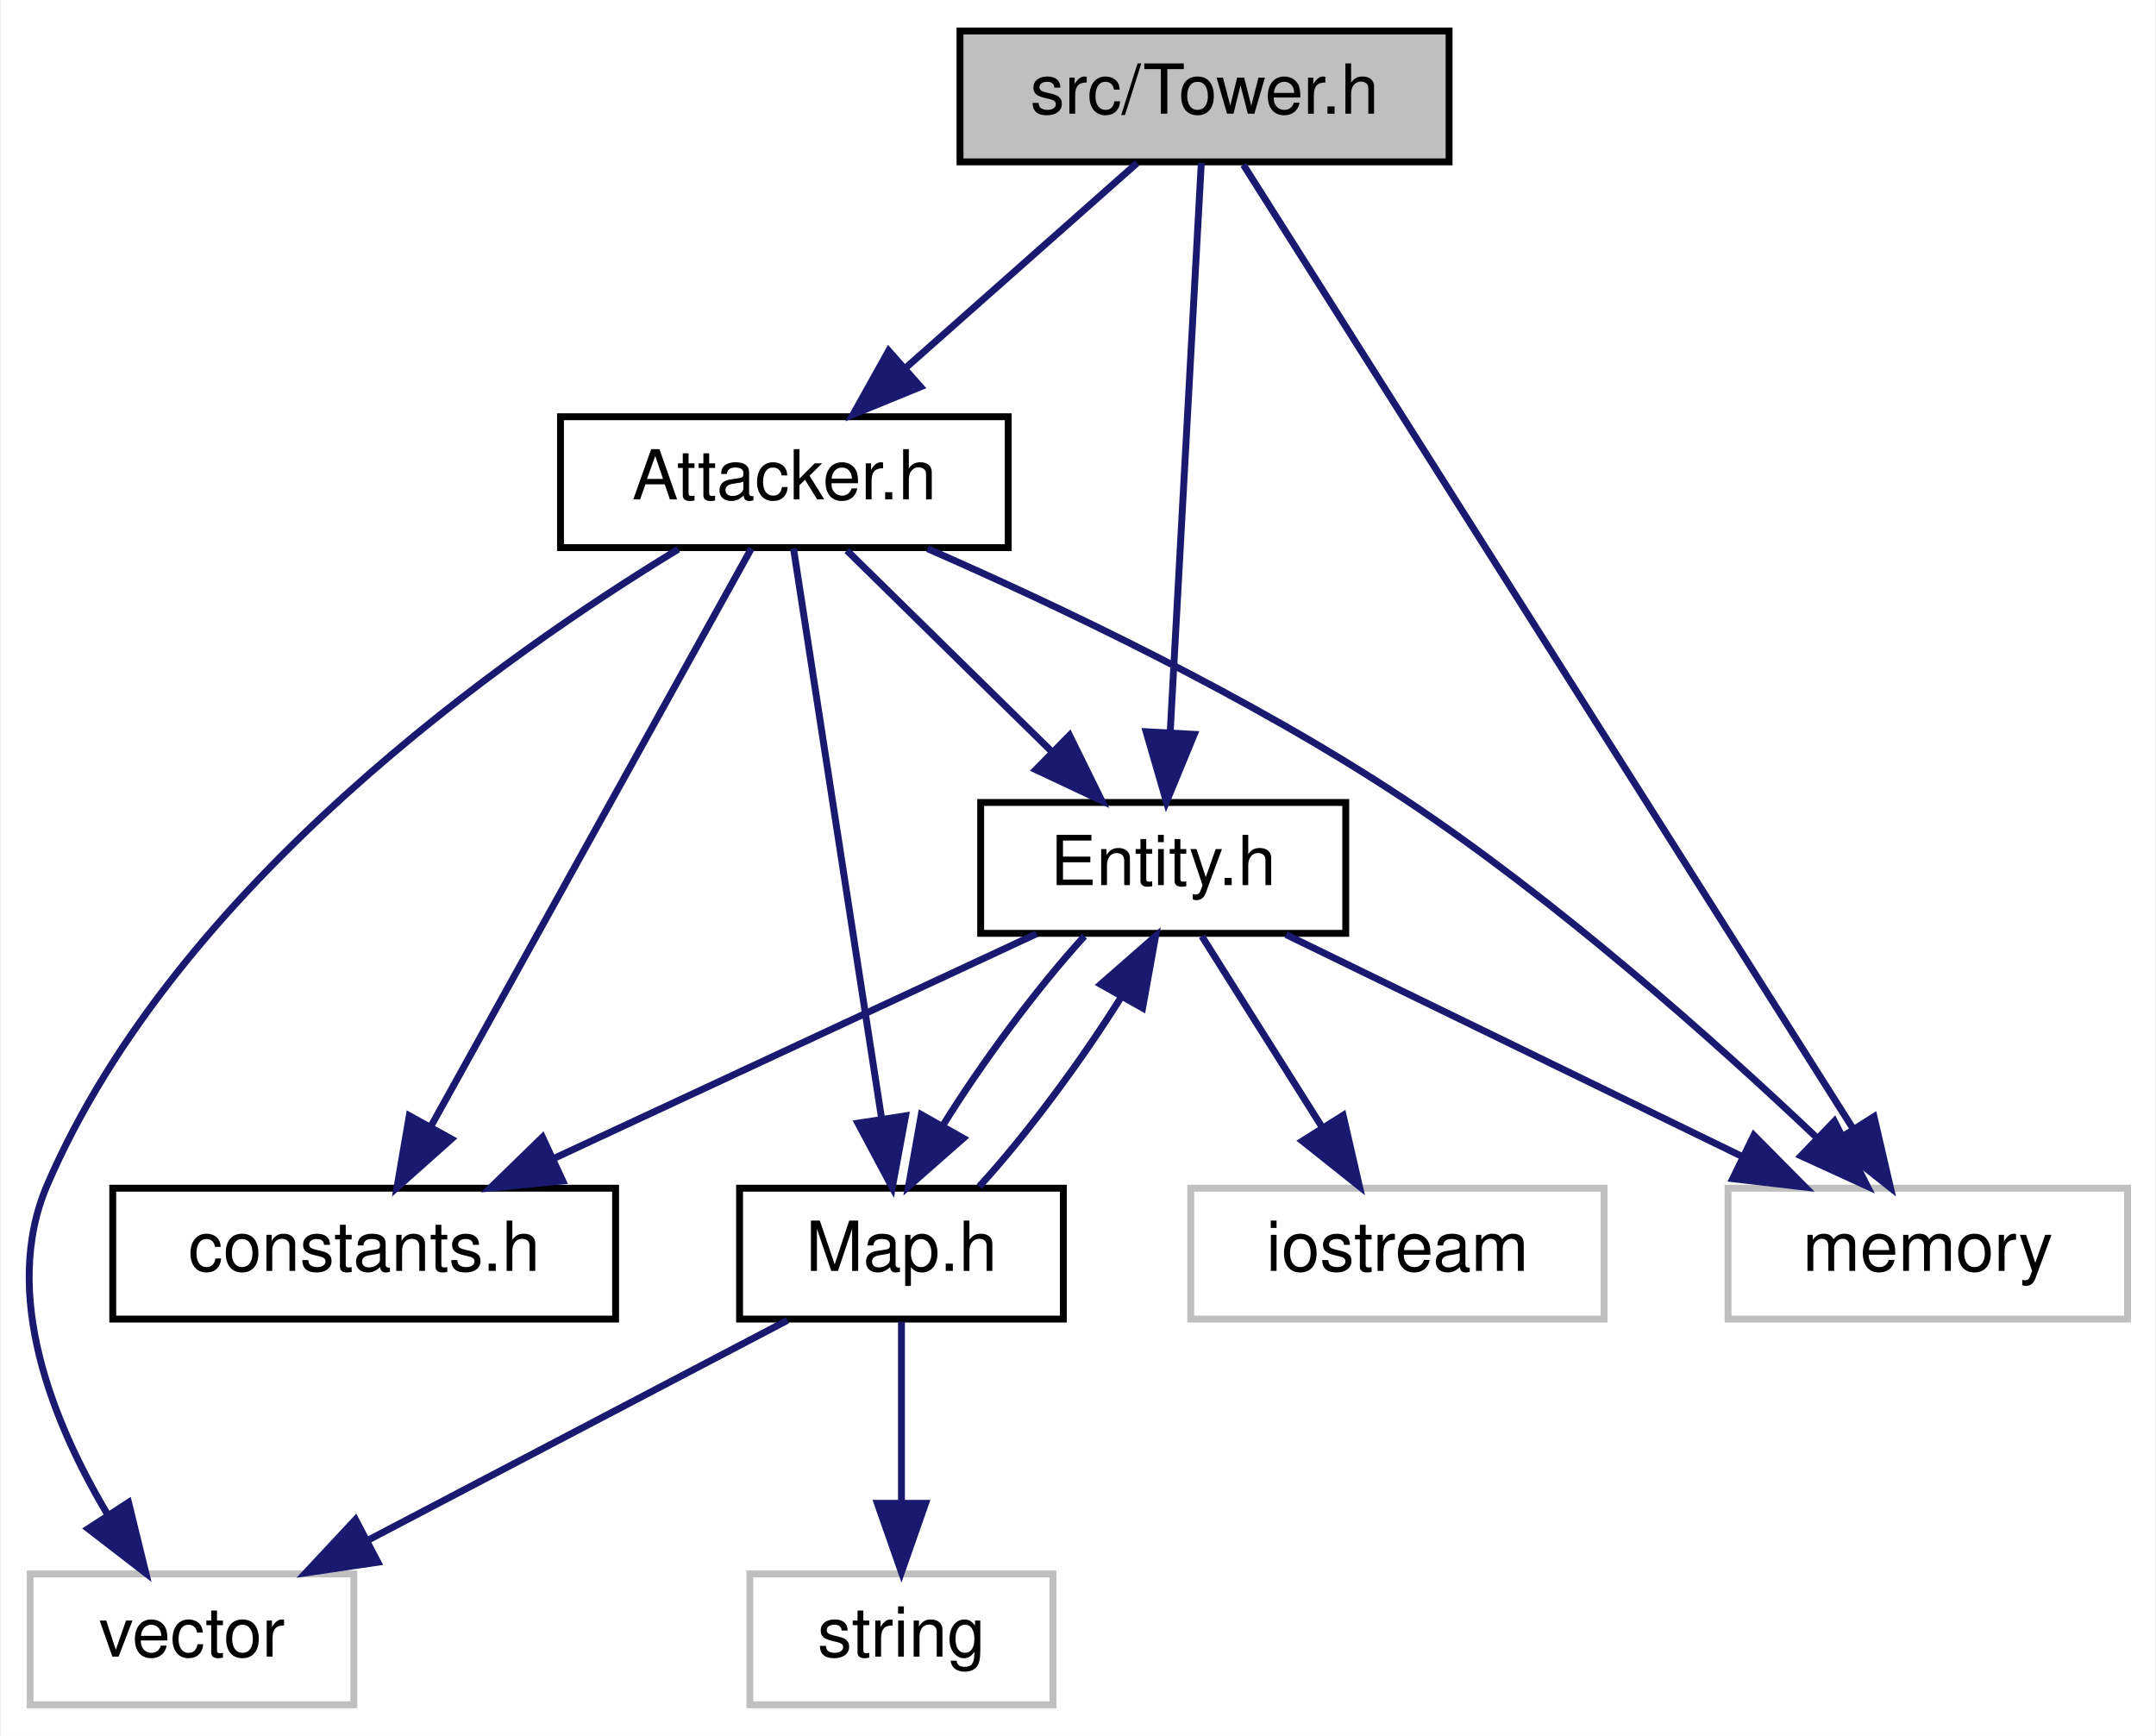
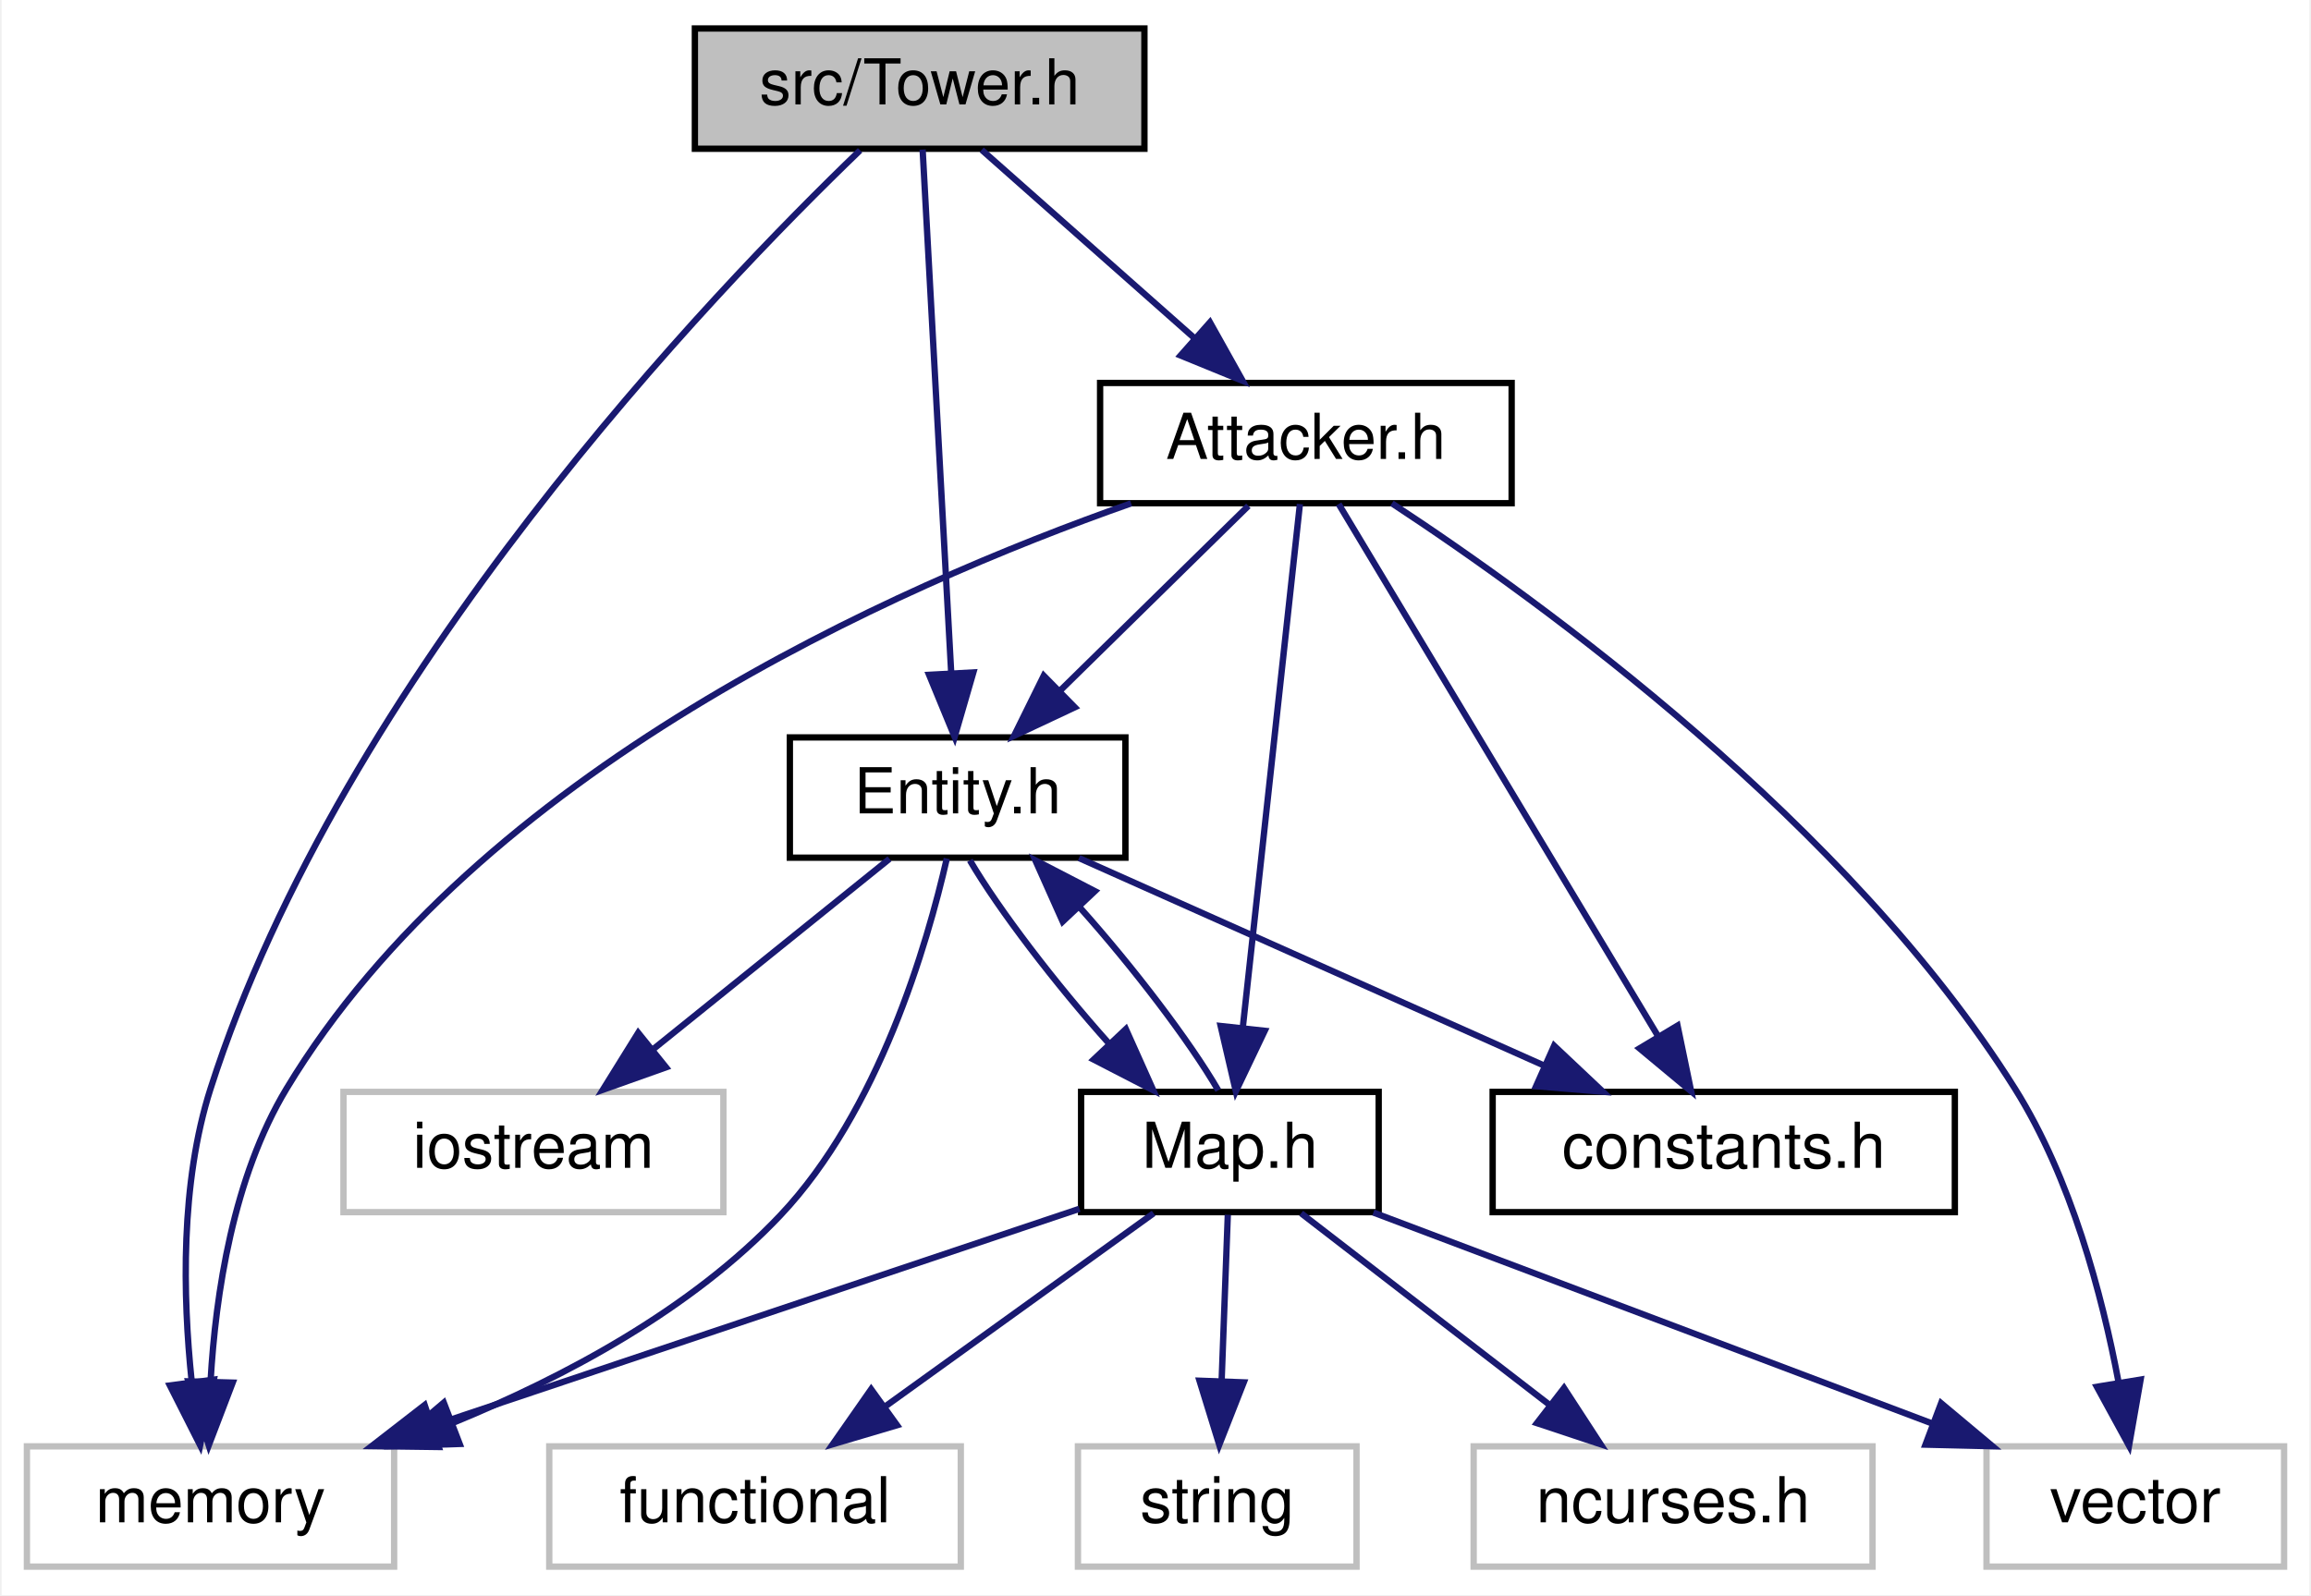
- <svg xmlns="http://www.w3.org/2000/svg" xmlns:xlink="http://www.w3.org/1999/xlink" width="313pt" height="252pt" viewBox="0.00 0.00 312.74 252.00">
+ <svg xmlns="http://www.w3.org/2000/svg" xmlns:xlink="http://www.w3.org/1999/xlink" width="365pt" height="252pt" viewBox="0.00 0.00 364.50 252.00">
  <g id="graph0" class="graph" transform="scale(1 1) rotate(0) translate(4 248)">
-     <polygon fill="white" stroke="transparent" points="-4,4 -4,-248 308.74,-248 308.74,4 -4,4" />
+     <polygon fill="white" stroke="transparent" points="-4,4 -4,-248 360.5,-248 360.5,4 -4,4" />
    <g id="node1" class="node">
      <g id="a_node1">
        <a xlink:title=" ">
-           <polygon fill="#bfbfbf" stroke="black" points="135.24,-224.5 135.24,-243.5 206.24,-243.5 206.24,-224.5 135.24,-224.5" />
-           <text text-anchor="middle" x="170.74" y="-231.5" font-family="Helvetica,sans-Serif" font-size="10.00">src/Tower.h</text>
+           <polygon fill="#bfbfbf" stroke="black" points="105.5,-224.5 105.5,-243.5 176.5,-243.5 176.5,-224.5 105.5,-224.5" />
+           <text text-anchor="middle" x="141" y="-231.5" font-family="Helvetica,sans-Serif" font-size="10.00">src/Tower.h</text>
        </a>
      </g>
    </g>
    <g id="node2" class="node">
      <g id="a_node2">
        <a xlink:href="Entity_8h.html" target="_top" xlink:title=" ">
-           <polygon fill="white" stroke="black" points="138.24,-112.5 138.24,-131.5 191.24,-131.5 191.24,-112.5 138.24,-112.5" />
-           <text text-anchor="middle" x="164.74" y="-119.5" font-family="Helvetica,sans-Serif" font-size="10.00">Entity.h</text>
+           <polygon fill="white" stroke="black" points="120.5,-112.5 120.5,-131.5 173.5,-131.5 173.5,-112.5 120.5,-112.5" />
+           <text text-anchor="middle" x="147" y="-119.5" font-family="Helvetica,sans-Serif" font-size="10.00">Entity.h</text>
        </a>
      </g>
    </g>
    <g id="edge1" class="edge">
-       <path fill="none" stroke="midnightblue" d="M170.27,-224.37C169.3,-206.62 167.06,-165.67 165.75,-141.6" />
-       <polygon fill="midnightblue" stroke="midnightblue" points="169.25,-141.39 165.21,-131.59 162.26,-141.77 169.25,-141.39" />
+       <path fill="none" stroke="midnightblue" d="M141.47,-224.37C142.44,-206.62 144.67,-165.67 145.99,-141.6" />
+       <polygon fill="midnightblue" stroke="midnightblue" points="149.48,-141.77 146.53,-131.59 142.49,-141.39 149.48,-141.77" />
+     </g>
+     <g id="node7" class="node">
+       <g id="a_node7">
+         <a xlink:title=" ">
+           <polygon fill="white" stroke="#bfbfbf" points="0,-0.5 0,-19.5 58,-19.5 58,-0.5 0,-0.5" />
+           <text text-anchor="middle" x="29" y="-7.5" font-family="Helvetica,sans-Serif" font-size="10.00">memory</text>
+         </a>
+       </g>
+     </g>
+     <g id="edge18" class="edge">
+       <path fill="none" stroke="midnightblue" d="M131.59,-224.25C108.58,-202.12 49.82,-141.05 29,-76 24.21,-61.04 24.63,-43.13 26.01,-29.9" />
+       <polygon fill="midnightblue" stroke="midnightblue" points="29.52,-30.04 27.36,-19.67 22.58,-29.12 29.52,-30.04" />
+     </g>
+     <g id="node11" class="node">
+       <g id="a_node11">
+         <a xlink:href="Attacker_8h.html" target="_top" xlink:title=" ">
+           <polygon fill="white" stroke="black" points="169.5,-168.5 169.5,-187.5 234.5,-187.5 234.5,-168.5 169.5,-168.5" />
+           <text text-anchor="middle" x="202" y="-175.5" font-family="Helvetica,sans-Serif" font-size="10.00">Attacker.h</text>
+         </a>
+       </g>
+     </g>
+     <g id="edge12" class="edge">
+       <path fill="none" stroke="midnightblue" d="M150.8,-224.32C159.82,-216.34 173.41,-204.31 184.32,-194.65" />
+       <polygon fill="midnightblue" stroke="midnightblue" points="186.85,-197.08 192.02,-187.83 182.21,-191.84 186.85,-197.08" />
+     </g>
+     <g id="node3" class="node">
+       <g id="a_node3">
+         <a xlink:href="constants_8h.html" target="_top" xlink:title=" ">
+           <polygon fill="white" stroke="black" points="231.5,-56.5 231.5,-75.5 304.5,-75.5 304.5,-56.5 231.5,-56.5" />
+           <text text-anchor="middle" x="268" y="-63.5" font-family="Helvetica,sans-Serif" font-size="10.00">constants.h</text>
+         </a>
+       </g>
+     </g>
+     <g id="edge2" class="edge">
+       <path fill="none" stroke="midnightblue" d="M166.17,-112.44C185.91,-103.64 216.89,-89.81 239.49,-79.72" />
+       <polygon fill="midnightblue" stroke="midnightblue" points="241.21,-82.79 248.92,-75.52 238.36,-76.4 241.21,-82.79" />
+     </g>
+     <g id="node4" class="node">
+       <g id="a_node4">
+         <a xlink:href="Map_8h.html" target="_top" xlink:title=" ">
+           <polygon fill="white" stroke="black" points="166.5,-56.5 166.5,-75.5 213.5,-75.5 213.5,-56.5 166.5,-56.5" />
+           <text text-anchor="middle" x="190" y="-63.5" font-family="Helvetica,sans-Serif" font-size="10.00">Map.h</text>
+         </a>
+       </g>
+     </g>
+     <g id="edge3" class="edge">
+       <path fill="none" stroke="midnightblue" d="M148.93,-112.08C153.54,-104.22 162.46,-92.57 170.96,-83.08" />
+       <polygon fill="midnightblue" stroke="midnightblue" points="173.57,-85.42 177.9,-75.75 168.48,-80.61 173.57,-85.42" />
+     </g>
+     <g id="edge11" class="edge">
+       <path fill="none" stroke="midnightblue" d="M145.29,-112.37C142.2,-98.82 134.53,-72.43 119,-56 104.93,-41.11 84.86,-30.41 67.25,-23.2" />
+       <polygon fill="midnightblue" stroke="midnightblue" points="68.35,-19.88 57.76,-19.55 65.84,-26.41 68.35,-19.88" />
+     </g>
+     <g id="node10" class="node">
+       <g id="a_node10">
+         <a xlink:title=" ">
+           <polygon fill="white" stroke="#bfbfbf" points="50,-56.5 50,-75.5 110,-75.5 110,-56.5 50,-56.5" />
+           <text text-anchor="middle" x="80" y="-63.5" font-family="Helvetica,sans-Serif" font-size="10.00">iostream</text>
+         </a>
+       </g>
+     </g>
+     <g id="edge10" class="edge">
+       <path fill="none" stroke="midnightblue" d="M136.24,-112.32C126.23,-104.26 111.11,-92.08 99.07,-82.37" />
+       <polygon fill="midnightblue" stroke="midnightblue" points="100.94,-79.38 90.96,-75.83 96.55,-84.83 100.94,-79.38" />
+     </g>
+     <g id="edge9" class="edge">
+       <path fill="none" stroke="midnightblue" d="M188.16,-75.75C183.62,-83.56 174.73,-95.2 166.22,-104.72" />
+       <polygon fill="midnightblue" stroke="midnightblue" points="163.59,-102.41 159.27,-112.08 168.68,-107.21 163.59,-102.41" />
+     </g>
+     <g id="node5" class="node">
+       <g id="a_node5">
+         <a xlink:title=" ">
+           <polygon fill="white" stroke="#bfbfbf" points="309.5,-0.5 309.5,-19.5 356.5,-19.5 356.5,-0.5 309.5,-0.5" />
+           <text text-anchor="middle" x="333" y="-7.5" font-family="Helvetica,sans-Serif" font-size="10.00">vector</text>
+         </a>
+       </g>
+     </g>
+     <g id="edge4" class="edge">
+       <path fill="none" stroke="midnightblue" d="M212.66,-56.44C236.4,-47.48 273.91,-33.31 300.74,-23.18" />
+       <polygon fill="midnightblue" stroke="midnightblue" points="302.33,-26.32 310.45,-19.52 299.86,-19.77 302.33,-26.32" />
+     </g>
+     <g id="node6" class="node">
+       <g id="a_node6">
+         <a xlink:title=" ">
+           <polygon fill="white" stroke="#bfbfbf" points="166,-0.5 166,-19.5 210,-19.5 210,-0.5 166,-0.5" />
+           <text text-anchor="middle" x="188" y="-7.5" font-family="Helvetica,sans-Serif" font-size="10.00">string</text>
+         </a>
+       </g>
+     </g>
+     <g id="edge5" class="edge">
+       <path fill="none" stroke="midnightblue" d="M189.67,-56.08C189.41,-49.01 189.03,-38.86 188.7,-29.99" />
+       <polygon fill="midnightblue" stroke="midnightblue" points="192.19,-29.61 188.32,-19.75 185.2,-29.87 192.19,-29.61" />
+     </g>
+     <g id="edge6" class="edge">
+       <path fill="none" stroke="midnightblue" d="M166.24,-57.03C139.25,-47.98 94.94,-33.12 63.99,-22.74" />
+       <polygon fill="midnightblue" stroke="midnightblue" points="65.04,-19.4 54.45,-19.54 62.82,-26.03 65.04,-19.4" />
    </g>
    <g id="node8" class="node">
      <g id="a_node8">
        <a xlink:title=" ">
-           <polygon fill="white" stroke="#bfbfbf" points="246.74,-56.5 246.74,-75.5 304.74,-75.5 304.74,-56.5 246.74,-56.5" />
-           <text text-anchor="middle" x="275.74" y="-63.5" font-family="Helvetica,sans-Serif" font-size="10.00">memory</text>
-         </a>
-       </g>
-     </g>
-     <g id="edge15" class="edge">
-       <path fill="none" stroke="midnightblue" d="M176.38,-224.08C193.13,-197.61 242.71,-119.21 264.85,-84.21" />
-       <polygon fill="midnightblue" stroke="midnightblue" points="267.93,-85.89 270.32,-75.57 262.01,-82.15 267.93,-85.89" />
-     </g>
-     <g id="node9" class="node">
-       <g id="a_node9">
-         <a xlink:href="Attacker_8h.html" target="_top" xlink:title=" ">
-           <polygon fill="white" stroke="black" points="77.24,-168.5 77.24,-187.5 142.24,-187.5 142.24,-168.5 77.24,-168.5" />
-           <text text-anchor="middle" x="109.74" y="-175.5" font-family="Helvetica,sans-Serif" font-size="10.00">Attacker.h</text>
-         </a>
-       </g>
-     </g>
-     <g id="edge9" class="edge">
-       <path fill="none" stroke="midnightblue" d="M160.94,-224.32C151.92,-216.34 138.33,-204.31 127.42,-194.65" />
-       <polygon fill="midnightblue" stroke="midnightblue" points="129.52,-191.84 119.72,-187.83 124.88,-197.08 129.52,-191.84" />
-     </g>
-     <g id="node3" class="node">
-       <g id="a_node3">
-         <a xlink:href="constants_8h.html" target="_top" xlink:title=" ">
-           <polygon fill="white" stroke="black" points="12.24,-56.5 12.24,-75.5 85.24,-75.5 85.24,-56.5 12.24,-56.5" />
-           <text text-anchor="middle" x="48.74" y="-63.5" font-family="Helvetica,sans-Serif" font-size="10.00">constants.h</text>
-         </a>
-       </g>
-     </g>
-     <g id="edge2" class="edge">
-       <path fill="none" stroke="midnightblue" d="M146.36,-112.44C127.52,-103.68 98.01,-89.94 76.36,-79.86" />
-       <polygon fill="midnightblue" stroke="midnightblue" points="77.57,-76.56 67.03,-75.52 74.62,-82.91 77.57,-76.56" />
-     </g>
-     <g id="node4" class="node">
-       <g id="a_node4">
-         <a xlink:href="Map_8h.html" target="_top" xlink:title=" ">
-           <polygon fill="white" stroke="black" points="103.24,-56.5 103.24,-75.5 150.24,-75.5 150.24,-56.5 103.24,-56.5" />
-           <text text-anchor="middle" x="126.74" y="-63.5" font-family="Helvetica,sans-Serif" font-size="10.00">Map.h</text>
-         </a>
-       </g>
-     </g>
-     <g id="edge3" class="edge">
-       <path fill="none" stroke="midnightblue" d="M153.3,-112.08C146.46,-104.61 138.4,-93.72 132.7,-84.52" />
-       <polygon fill="midnightblue" stroke="midnightblue" points="135.72,-82.75 127.76,-75.75 129.62,-86.18 135.72,-82.75" />
-     </g>
-     <g id="node7" class="node">
-       <g id="a_node7">
-         <a xlink:title=" ">
-           <polygon fill="white" stroke="#bfbfbf" points="168.74,-56.5 168.74,-75.5 228.74,-75.5 228.74,-56.5 168.74,-56.5" />
-           <text text-anchor="middle" x="198.74" y="-63.5" font-family="Helvetica,sans-Serif" font-size="10.00">iostream</text>
+           <polygon fill="white" stroke="#bfbfbf" points="228.5,-0.5 228.5,-19.5 291.5,-19.5 291.5,-0.5 228.5,-0.5" />
+           <text text-anchor="middle" x="260" y="-7.5" font-family="Helvetica,sans-Serif" font-size="10.00">ncurses.h</text>
        </a>
      </g>
    </g>
    <g id="edge7" class="edge">
-       <path fill="none" stroke="midnightblue" d="M170.35,-112.08C175.1,-104.53 182.06,-93.49 187.89,-84.23" />
-       <polygon fill="midnightblue" stroke="midnightblue" points="190.86,-86.08 193.23,-75.75 184.94,-82.35 190.86,-86.08" />
+       <path fill="none" stroke="midnightblue" d="M201.25,-56.32C211.8,-48.18 227.8,-35.84 240.44,-26.09" />
+       <polygon fill="midnightblue" stroke="midnightblue" points="242.77,-28.71 248.55,-19.83 238.49,-23.17 242.77,-28.71" />
    </g>
-     <g id="edge8" class="edge">
-       <path fill="none" stroke="midnightblue" d="M182.57,-112.32C200.45,-103.62 228.21,-90.12 248.78,-80.11" />
-       <polygon fill="midnightblue" stroke="midnightblue" points="250.49,-83.18 257.95,-75.65 247.42,-76.88 250.49,-83.18" />
-     </g>
-     <g id="edge6" class="edge">
-       <path fill="none" stroke="midnightblue" d="M138.03,-75.75C144.84,-83.17 152.91,-94.05 158.65,-103.27" />
-       <polygon fill="midnightblue" stroke="midnightblue" points="155.66,-105.1 163.63,-112.08 161.75,-101.66 155.66,-105.1" />
-     </g>
-     <g id="node5" class="node">
-       <g id="a_node5">
+     <g id="node9" class="node">
+       <g id="a_node9">
        <a xlink:title=" ">
-           <polygon fill="white" stroke="#bfbfbf" points="0.24,-0.5 0.24,-19.5 47.24,-19.5 47.24,-0.5 0.24,-0.5" />
-           <text text-anchor="middle" x="23.74" y="-7.5" font-family="Helvetica,sans-Serif" font-size="10.00">vector</text>
+           <polygon fill="white" stroke="#bfbfbf" points="82.5,-0.5 82.5,-19.5 147.5,-19.5 147.5,-0.5 82.5,-0.5" />
+           <text text-anchor="middle" x="115" y="-7.5" font-family="Helvetica,sans-Serif" font-size="10.00">functional</text>
        </a>
      </g>
    </g>
-     <g id="edge4" class="edge">
-       <path fill="none" stroke="midnightblue" d="M110.19,-56.32C93.75,-47.7 68.3,-34.36 49.27,-24.39" />
-       <polygon fill="midnightblue" stroke="midnightblue" points="50.73,-21.2 40.25,-19.65 47.48,-27.4 50.73,-21.2" />
+     <g id="edge8" class="edge">
+       <path fill="none" stroke="midnightblue" d="M177.95,-56.32C166.54,-48.11 149.17,-35.6 135.57,-25.81" />
+       <polygon fill="midnightblue" stroke="midnightblue" points="137.43,-22.84 127.27,-19.83 133.34,-28.52 137.43,-22.84" />
    </g>
-     <g id="node6" class="node">
-       <g id="a_node6">
-         <a xlink:title=" ">
-           <polygon fill="white" stroke="#bfbfbf" points="104.74,-0.5 104.74,-19.5 148.74,-19.5 148.74,-0.5 104.74,-0.5" />
-           <text text-anchor="middle" x="126.74" y="-7.5" font-family="Helvetica,sans-Serif" font-size="10.00">string</text>
-         </a>
-       </g>
-     </g>
-     <g id="edge5" class="edge">
-       <path fill="none" stroke="midnightblue" d="M126.74,-56.08C126.74,-49.01 126.74,-38.86 126.74,-29.99" />
-       <polygon fill="midnightblue" stroke="midnightblue" points="130.24,-29.75 126.74,-19.75 123.24,-29.75 130.24,-29.75" />
-     </g>
-     <g id="edge10" class="edge">
-       <path fill="none" stroke="midnightblue" d="M118.82,-168.08C126.91,-160.14 138.93,-148.34 148.65,-138.8" />
-       <polygon fill="midnightblue" stroke="midnightblue" points="151.14,-141.25 155.82,-131.75 146.24,-136.26 151.14,-141.25" />
-     </g>
-     <g id="edge11" class="edge">
-       <path fill="none" stroke="midnightblue" d="M104.95,-168.37C94.97,-150.38 71.78,-108.55 58.51,-84.63" />
-       <polygon fill="midnightblue" stroke="midnightblue" points="61.41,-82.64 53.5,-75.59 55.29,-86.03 61.41,-82.64" />
+     <g id="edge13" class="edge">
+       <path fill="none" stroke="midnightblue" d="M192.92,-168.08C184.83,-160.14 172.8,-148.34 163.09,-138.8" />
+       <polygon fill="midnightblue" stroke="midnightblue" points="165.5,-136.26 155.91,-131.75 160.6,-141.25 165.5,-136.26" />
    </g>
    <g id="edge14" class="edge">
-       <path fill="none" stroke="midnightblue" d="M111.07,-168.37C113.81,-150.62 120.14,-109.67 123.86,-85.6" />
-       <polygon fill="midnightblue" stroke="midnightblue" points="127.34,-86.01 125.41,-75.59 120.42,-84.94 127.34,-86.01" />
+       <path fill="none" stroke="midnightblue" d="M207.18,-168.37C218.02,-150.3 243.29,-108.18 257.62,-84.31" />
+       <polygon fill="midnightblue" stroke="midnightblue" points="260.7,-85.97 262.85,-75.59 254.7,-82.37 260.7,-85.97" />
    </g>
-     <g id="edge12" class="edge">
-       <path fill="none" stroke="midnightblue" d="M94.33,-168.26C69.51,-153.18 21.55,-119.63 2.74,-76 -4.06,-60.23 3.55,-41.49 11.45,-28.2" />
-       <polygon fill="midnightblue" stroke="midnightblue" points="14.53,-29.89 17.05,-19.6 8.66,-26.07 14.53,-29.89" />
+     <g id="edge17" class="edge">
+       <path fill="none" stroke="midnightblue" d="M201.06,-168.37C199.12,-150.62 194.65,-109.67 192.03,-85.6" />
+       <polygon fill="midnightblue" stroke="midnightblue" points="195.5,-85.15 190.94,-75.59 188.54,-85.91 195.5,-85.15" />
    </g>
-     <g id="edge13" class="edge">
-       <path fill="none" stroke="midnightblue" d="M130.54,-168.34C149.3,-160.13 177.32,-146.87 199.74,-132 221.96,-117.26 244.87,-96.82 259.64,-82.82" />
-       <polygon fill="midnightblue" stroke="midnightblue" points="262.18,-85.23 266.96,-75.78 257.33,-80.19 262.18,-85.23" />
+     <g id="edge15" class="edge">
+       <path fill="none" stroke="midnightblue" d="M215.59,-168.48C239.18,-152.99 287.68,-117.91 314,-76 322.89,-61.84 327.77,-43.36 330.34,-29.72" />
+       <polygon fill="midnightblue" stroke="midnightblue" points="333.84,-30.05 332.01,-19.61 326.93,-28.91 333.84,-30.05" />
+     </g>
+     <g id="edge16" class="edge">
+       <path fill="none" stroke="midnightblue" d="M174.4,-168.48C136.95,-155.31 71.25,-126.15 41,-76 32.57,-62.03 29.8,-43.53 29.01,-29.83" />
+       <polygon fill="midnightblue" stroke="midnightblue" points="32.5,-29.57 28.72,-19.67 25.51,-29.77 32.5,-29.57" />
    </g>
  </g>
</svg>
